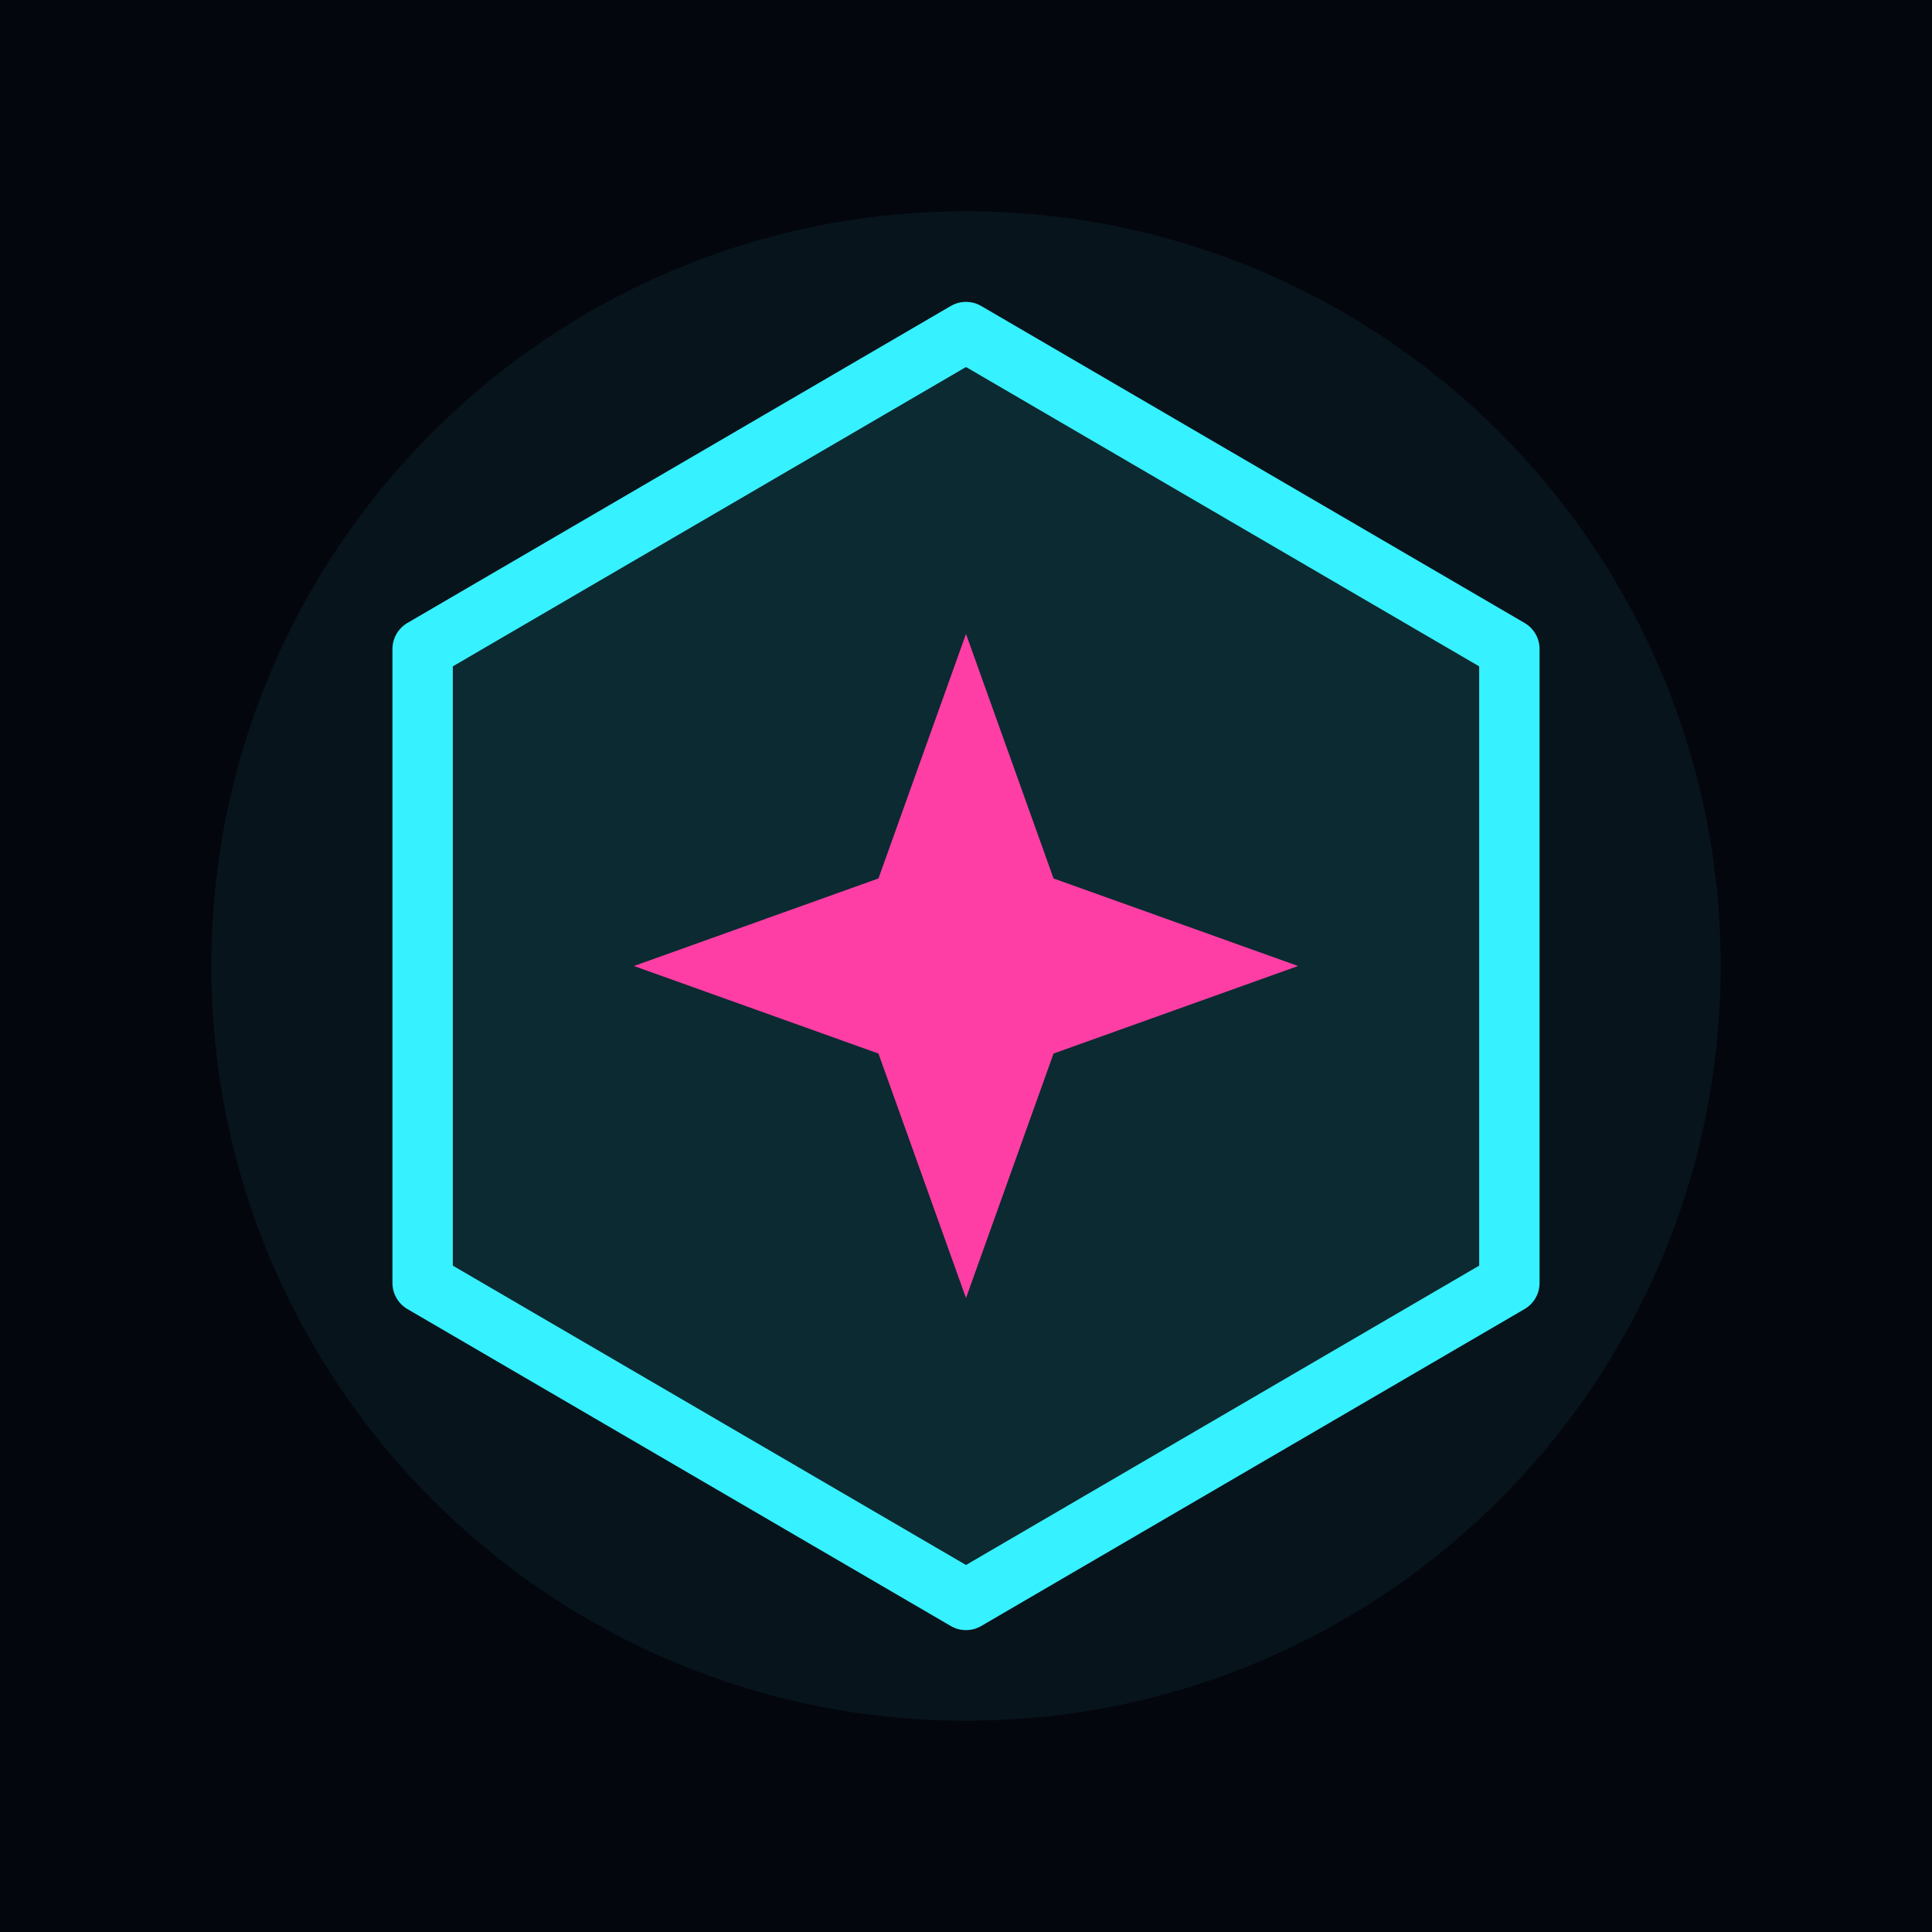
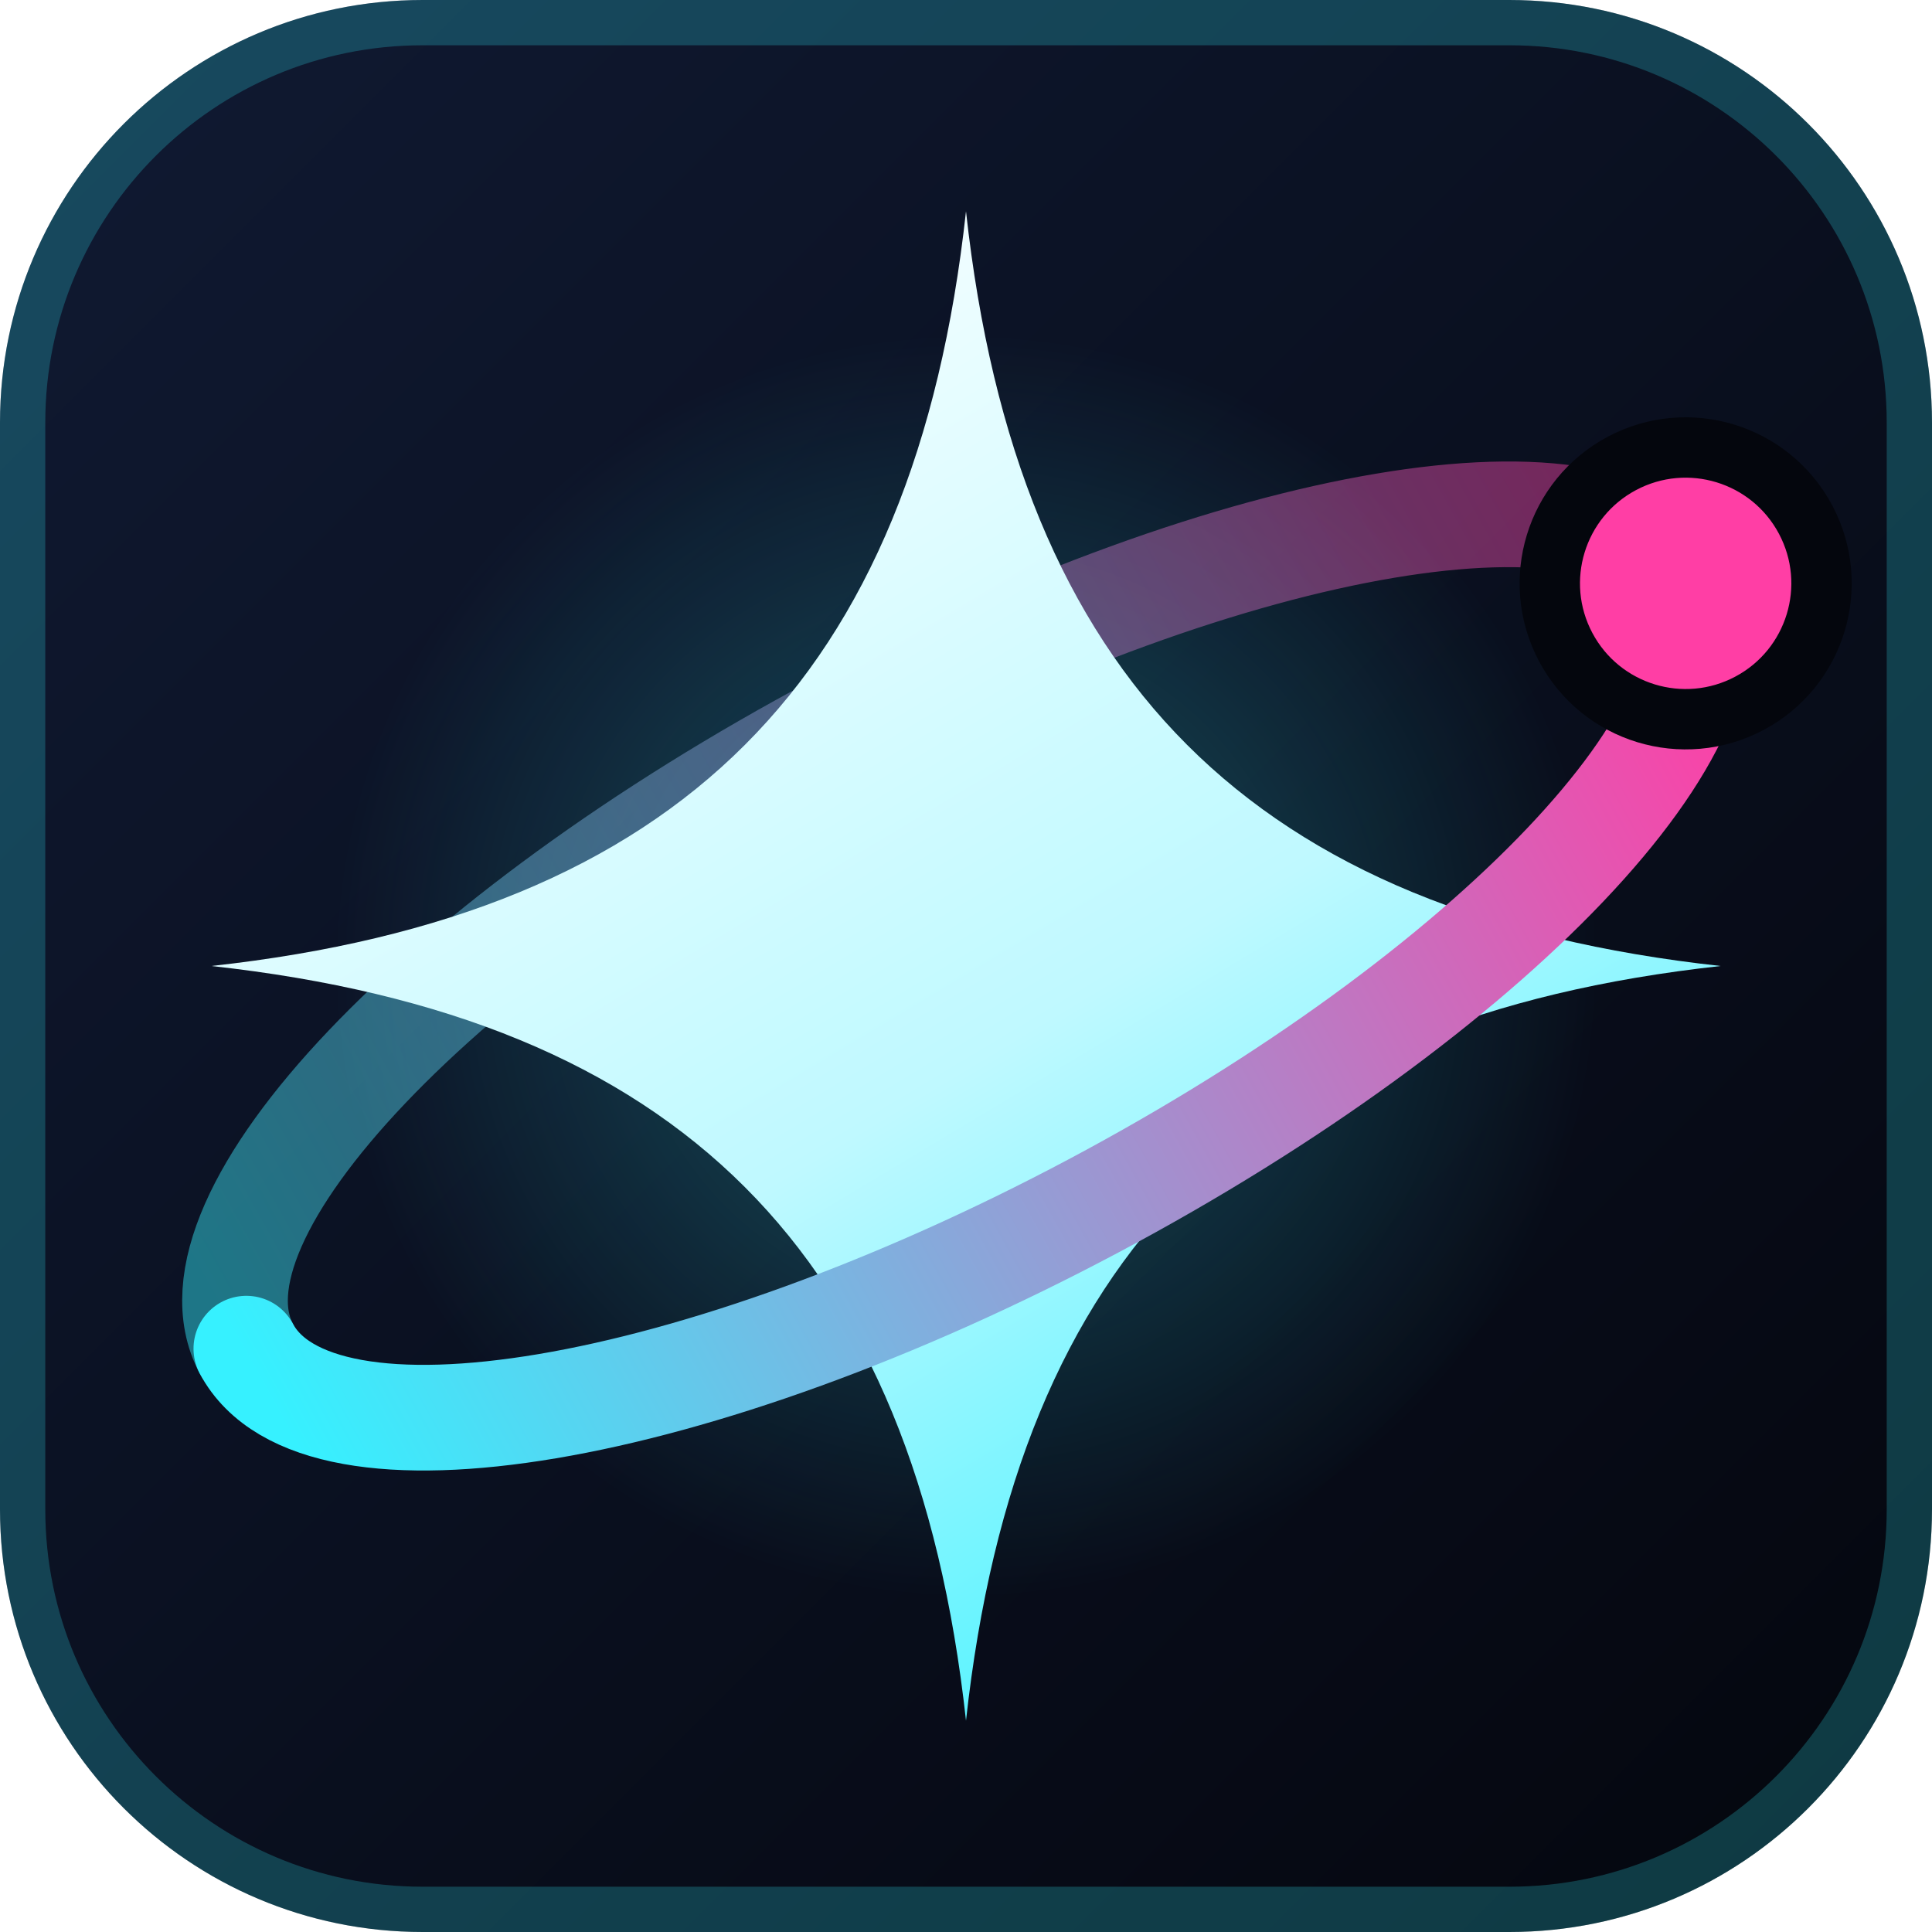
- <svg xmlns="http://www.w3.org/2000/svg" viewBox="0 0 512 512">
-   <rect width="512" height="512" fill="#04060d" />
-   <circle cx="256" cy="256" r="200" fill="#36f1ff" fill-opacity="0.06" />
-   <g transform="translate(64 64) scale(8)">
-     <path d="M24 3 42 13.5v21L24 45 6 34.5v-21Z" fill="#36f1ff" fill-opacity="0.1" stroke="#36f1ff" stroke-width="2" stroke-linejoin="round" />
-     <path d="m24 13 2.9 8.1L35 24l-8.1 2.9L24 35l-2.9-8.1L13 24l8.1-2.9Z" fill="#ff3ea5" />
+ <svg xmlns="http://www.w3.org/2000/svg" width="64" height="64" viewBox="0 0 64 64">
+   <defs>
+     <linearGradient id="bg" x1="0" y1="0" x2="1" y2="1">
+       <stop offset="0" stop-color="#101a33" />
+       <stop offset="1" stop-color="#04060d" />
+     </linearGradient>
+     <radialGradient id="glow" cx="0.5" cy="0.5" r="0.5">
+       <stop offset="0" stop-color="#36f1ff" stop-opacity="0.3" />
+       <stop offset="1" stop-color="#36f1ff" stop-opacity="0" />
+     </radialGradient>
+     <linearGradient id="star" x1="0.2" y1="0" x2="0.8" y2="1">
+       <stop offset="0" stop-color="#ffffff" />
+       <stop offset="0.55" stop-color="#bff9ff" />
+       <stop offset="1" stop-color="#36f1ff" />
+     </linearGradient>
+     <linearGradient id="orbit" x1="0" y1="0" x2="1" y2="0">
+       <stop offset="0" stop-color="#36f1ff" />
+       <stop offset="1" stop-color="#ff3ea5" />
+     </linearGradient>
+   </defs>
+   <rect width="64" height="64" rx="14" fill="url(#bg)" />
+   <rect x="0.75" y="0.75" width="62.5" height="62.5" rx="13.25" fill="none" stroke="#36f1ff" stroke-opacity="0.22" stroke-width="1.5" />
+   <circle cx="32" cy="32" r="21" fill="url(#glow)" />
+   <g transform="translate(32 32) rotate(-28)" fill="none" stroke="url(#orbit)" stroke-width="3.5" stroke-linecap="round">
+     <path d="M-27 0A27 9 0 0 1 27 0" stroke-opacity="0.45" />
+     <path d="M32 7C33.7 22.5 41.5 30.3 57 32 41.5 33.7 33.7 41.5 32 57 30.3 41.5 22.5 33.7 7 32 22.5 30.3 30.3 22.5 32 7Z" transform="rotate(28) translate(-32 -32)" fill="url(#star)" stroke="none" />
+     <path d="M-27 0A27 9 0 0 0 27 0" />
+     <circle cx="27" cy="0" r="4.5" fill="#ff3ea5" stroke="#04060d" stroke-width="2" />
  </g>
</svg>
